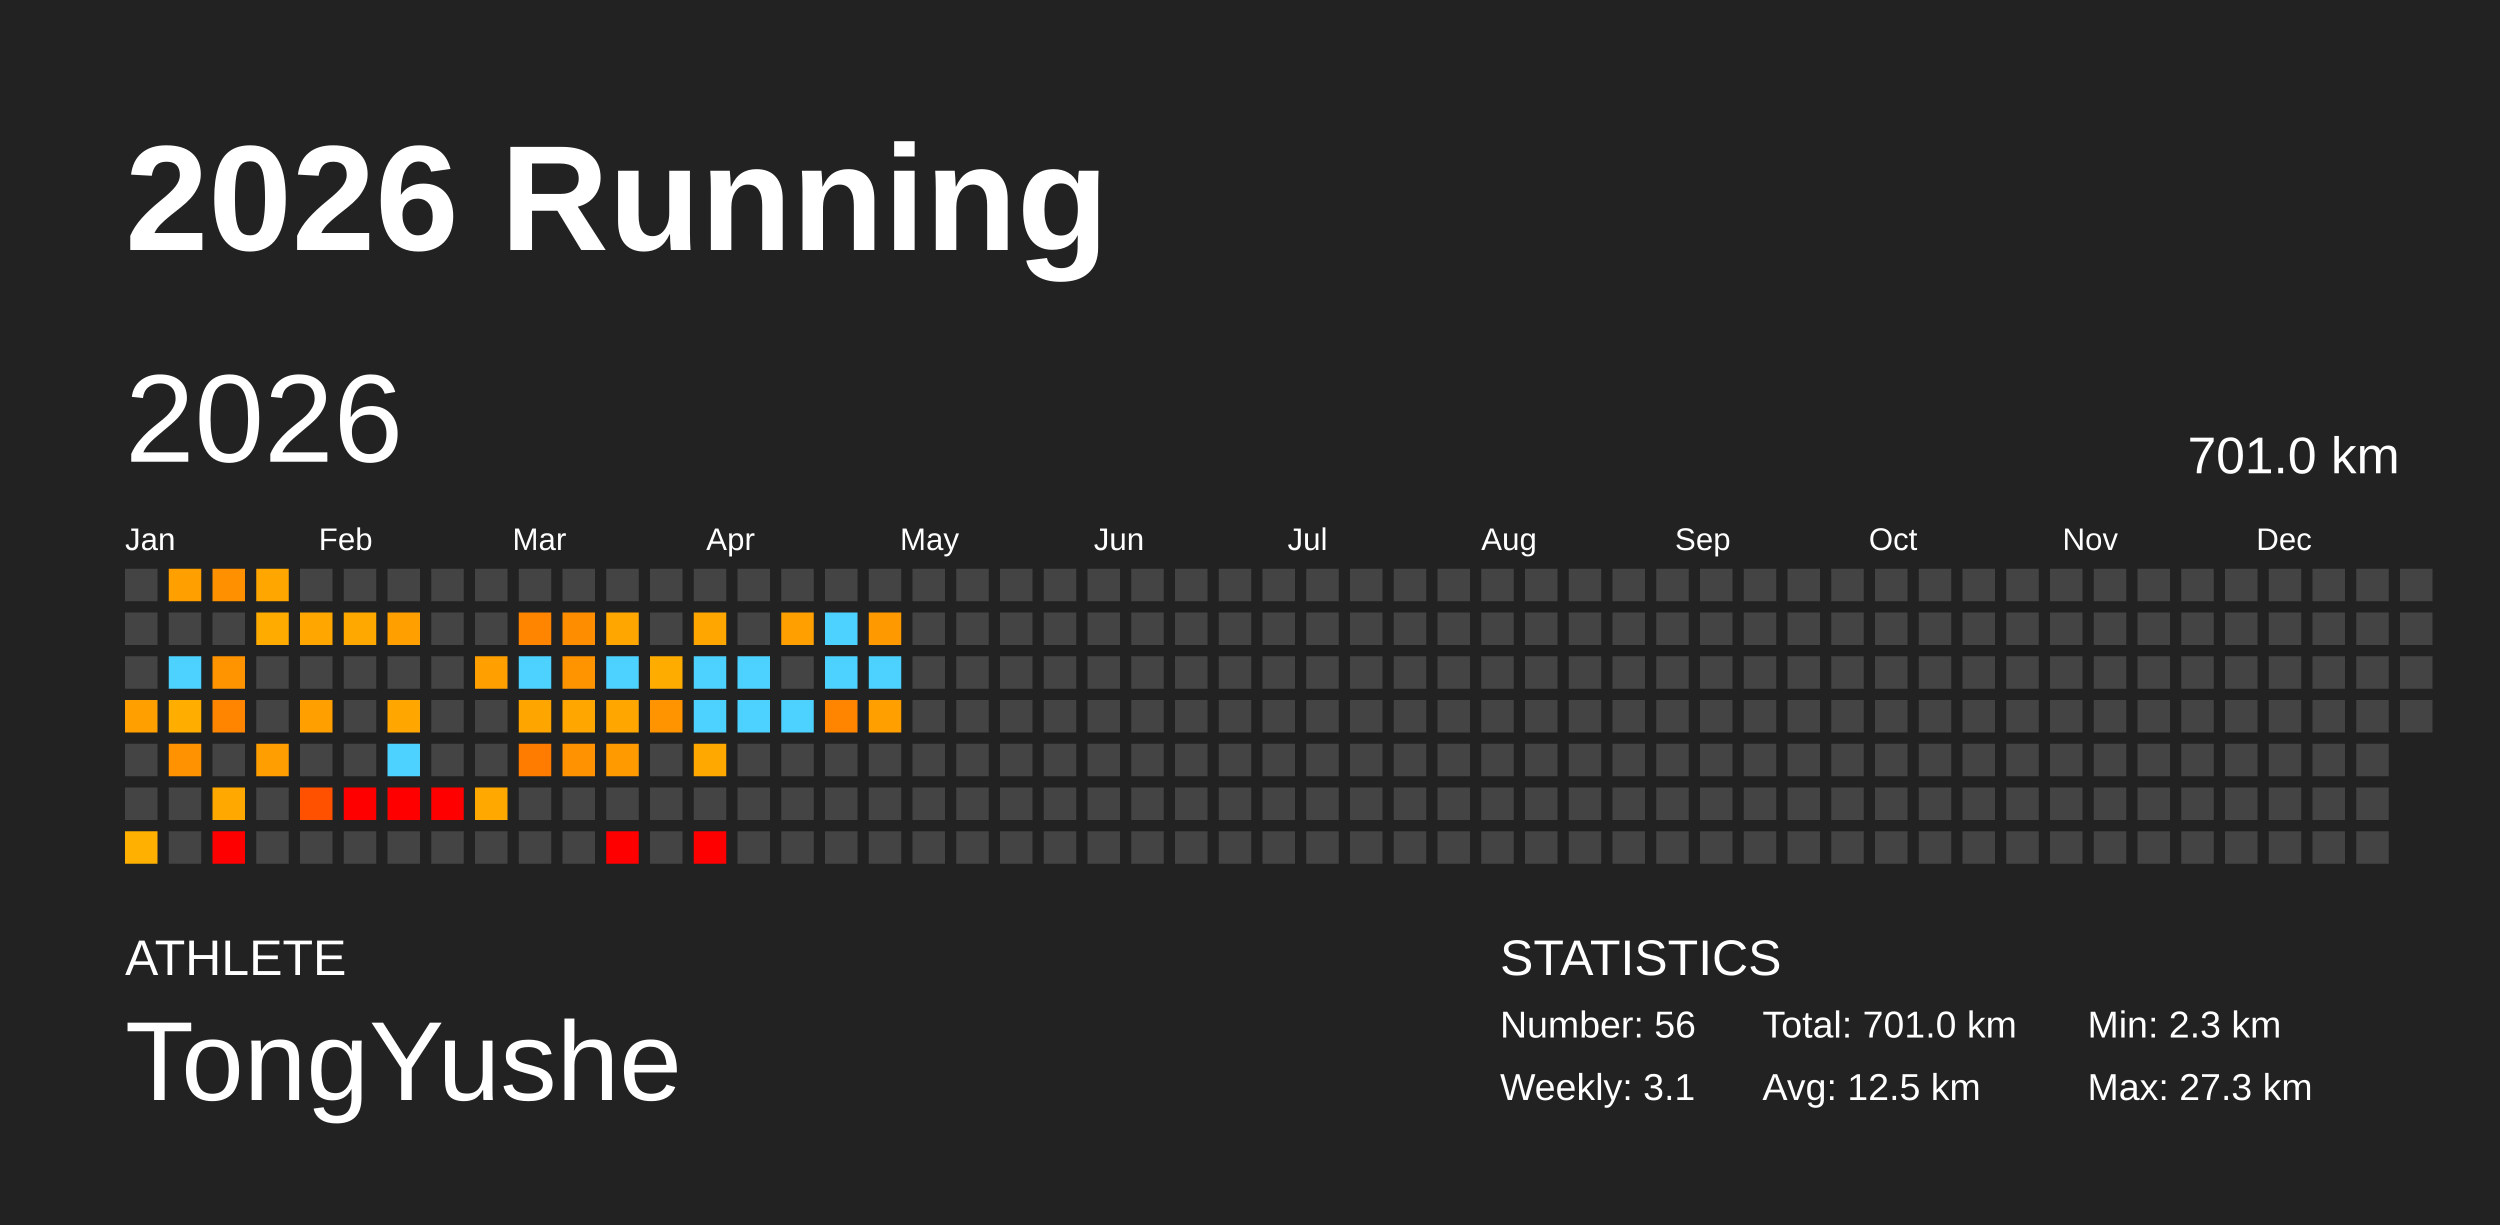
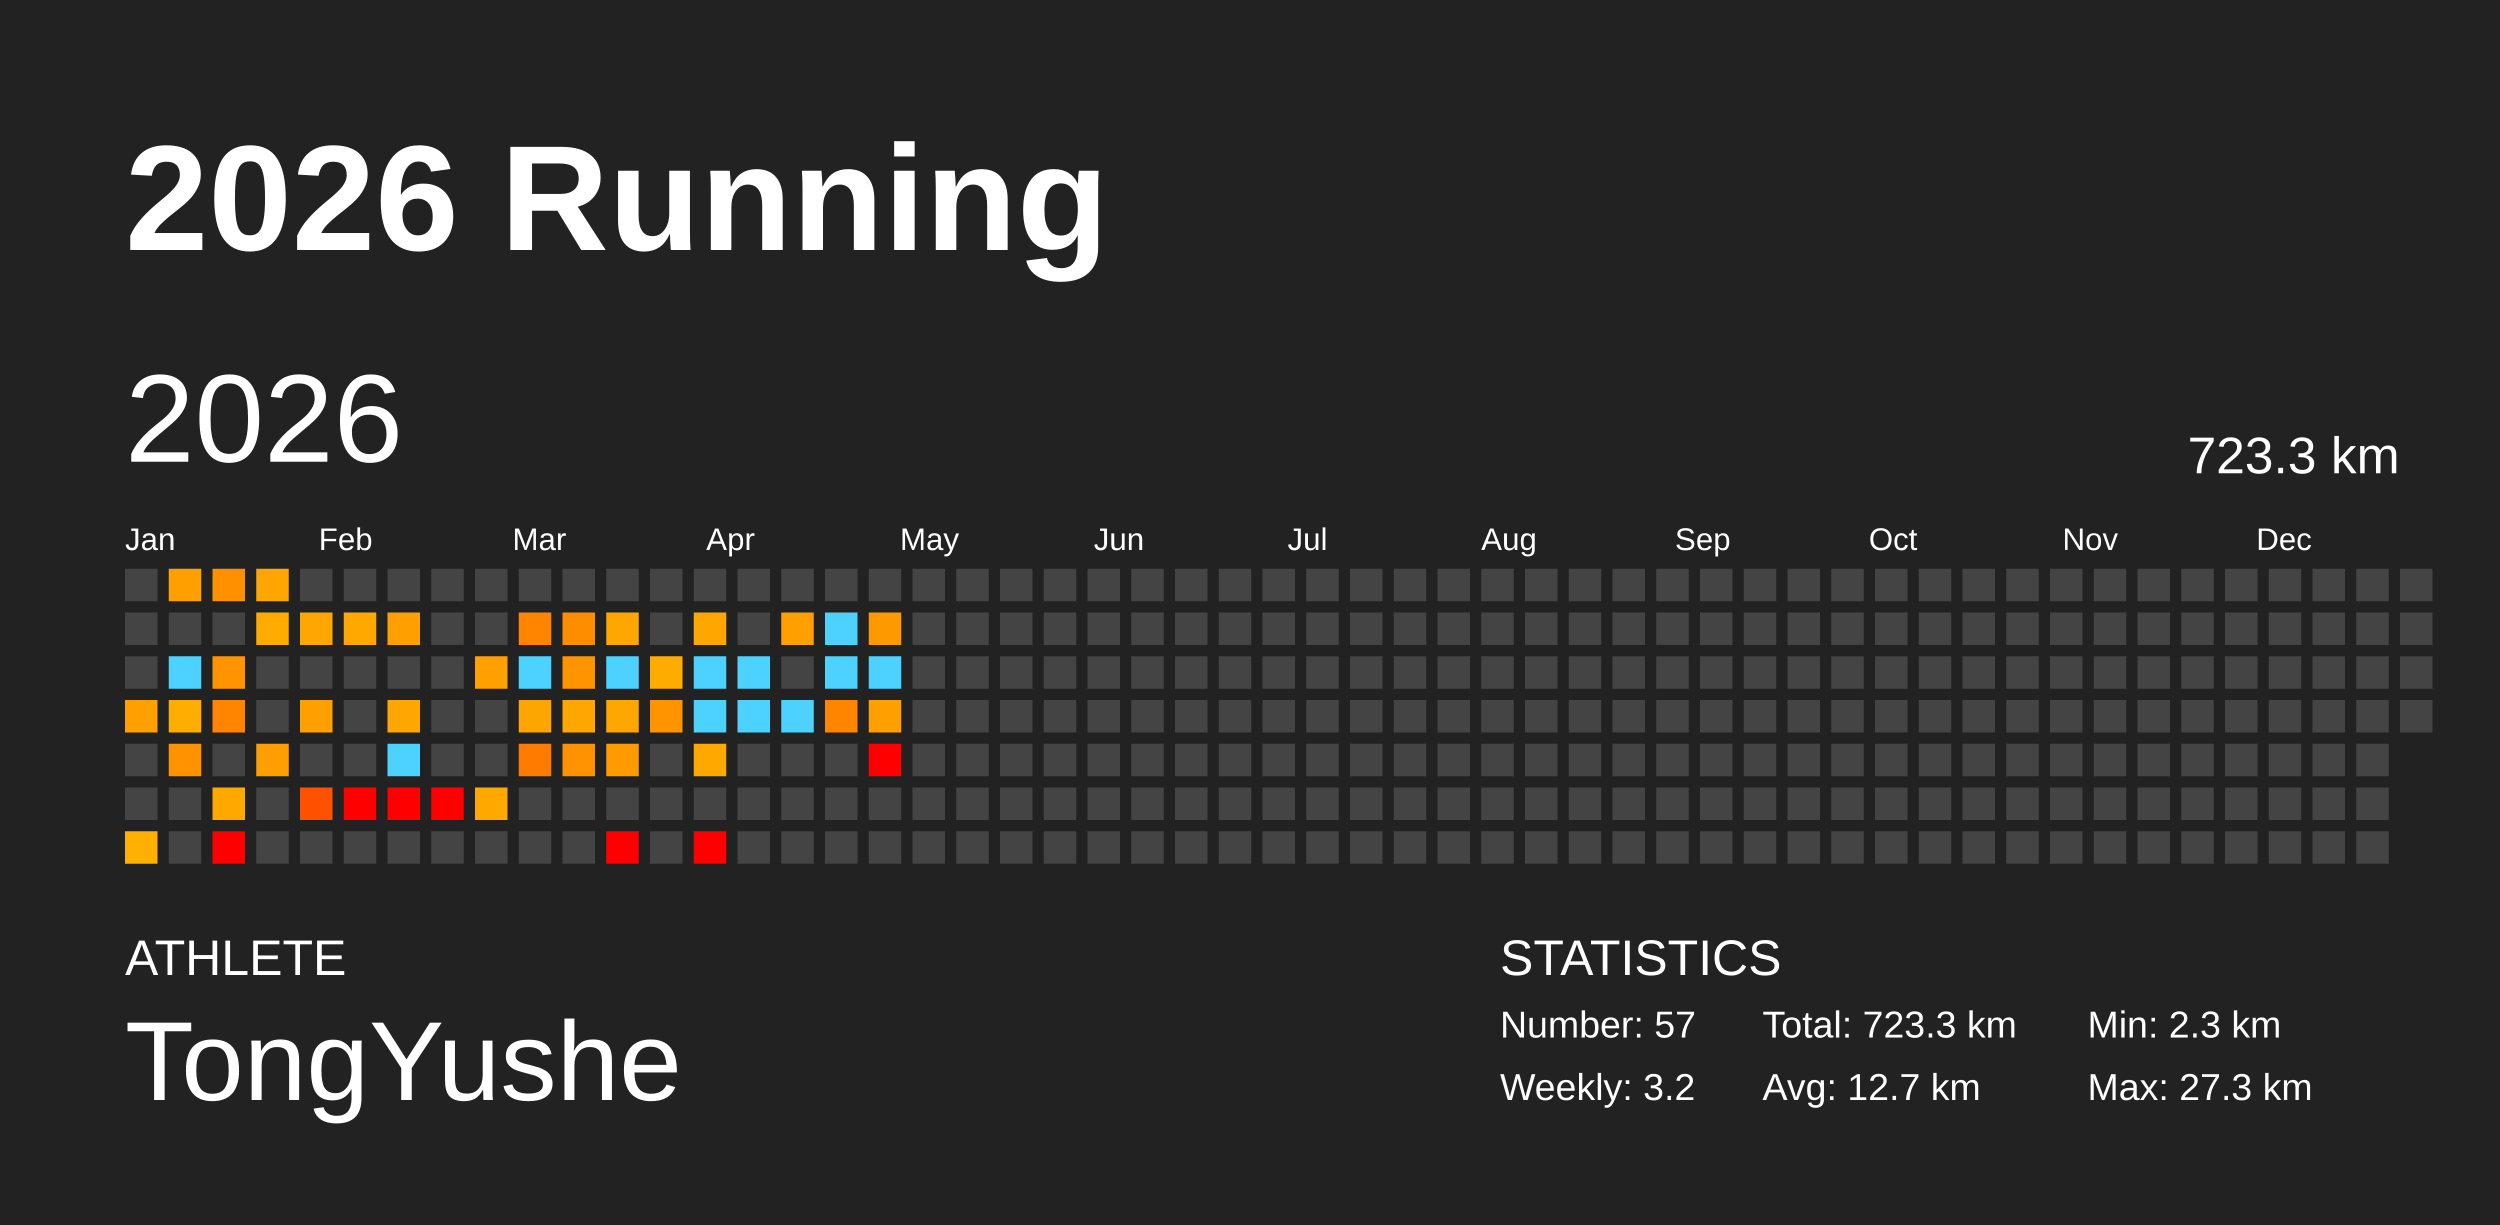
<svg xmlns="http://www.w3.org/2000/svg" baseProfile="full" height="98mm" version="1.1" viewBox="0,0,200,98" width="200mm">
  <defs />
  <rect fill="#222222" height="98" width="200" x="0" y="0" />
  <text fill="#FFFFFF" style="font-size:12px; font-family:Arial; font-weight:bold;" x="10" y="20">2026 Running</text>
  <text fill="#FFFFFF" style="font-size:4px; font-family:Arial" x="10" y="78">ATHLETE</text>
  <text fill="#FFFFFF" style="font-size:9px; font-family:Arial" x="10" y="88">TongYushe</text>
  <text fill="#FFFFFF" style="font-size:4px; font-family:Arial" x="120" y="78">STATISTICS</text>
-   <text fill="#FFFFFF" style="font-size:3px; font-family:Arial" x="120" y="83">Number: 56</text>
-   <text fill="#FFFFFF" style="font-size:3px; font-family:Arial" x="120" y="88">Weekly: 3.1</text>
-   <text fill="#FFFFFF" style="font-size:3px; font-family:Arial" x="141" y="83">Total: 701.0 km</text>
-   <text fill="#FFFFFF" style="font-size:3px; font-family:Arial" x="141" y="88">Avg: 12.5 km</text>
+   <text fill="#FFFFFF" style="font-size:3px; font-family:Arial" x="120" y="83">Number: 57</text>
+   <text fill="#FFFFFF" style="font-size:3px; font-family:Arial" x="120" y="88">Weekly: 3.2</text>
+   <text fill="#FFFFFF" style="font-size:3px; font-family:Arial" x="141" y="83">Total: 723.3 km</text>
+   <text fill="#FFFFFF" style="font-size:3px; font-family:Arial" x="141" y="88">Avg: 12.7 km</text>
  <text fill="#FFFFFF" style="font-size:3px; font-family:Arial" x="167" y="83">Min: 2.3 km</text>
  <text fill="#FFFFFF" style="font-size:3px; font-family:Arial" x="167" y="88">Max: 27.3 km</text>
  <text dominant-baseline="hanging" fill="#FFFFFF" style="font-size:10.0px; font-family:Arial;" x="10" y="30">2026</text>
-   <text dominant-baseline="hanging" fill="#FFFFFF" style="font-size:4.125px; font-family:Arial;" x="175" y="35">701.0 km</text>
+   <text dominant-baseline="hanging" fill="#FFFFFF" style="font-size:4.125px; font-family:Arial;" x="175" y="35">723.3 km</text>
  <text fill="#FFFFFF" style="font-size:2.5px; font-family:Arial" x="10.0" y="44">Jan</text>
  <text fill="#FFFFFF" style="font-size:2.5px; font-family:Arial" x="25.5" y="44">Feb</text>
  <text fill="#FFFFFF" style="font-size:2.5px; font-family:Arial" x="41.0" y="44">Mar</text>
  <text fill="#FFFFFF" style="font-size:2.5px; font-family:Arial" x="56.5" y="44">Apr</text>
  <text fill="#FFFFFF" style="font-size:2.5px; font-family:Arial" x="72.0" y="44">May</text>
  <text fill="#FFFFFF" style="font-size:2.5px; font-family:Arial" x="87.5" y="44">Jun</text>
  <text fill="#FFFFFF" style="font-size:2.5px; font-family:Arial" x="103.0" y="44">Jul</text>
  <text fill="#FFFFFF" style="font-size:2.5px; font-family:Arial" x="118.5" y="44">Aug</text>
  <text fill="#FFFFFF" style="font-size:2.5px; font-family:Arial" x="134.0" y="44">Sep</text>
  <text fill="#FFFFFF" style="font-size:2.5px; font-family:Arial" x="149.5" y="44">Oct</text>
  <text fill="#FFFFFF" style="font-size:2.5px; font-family:Arial" x="165.0" y="44">Nov</text>
  <text fill="#FFFFFF" style="font-size:2.5px; font-family:Arial" x="180.5" y="44">Dec</text>
  <rect fill="#444444" height="2.6" width="2.6" x="10.0" y="45.5" />
  <rect fill="#444444" height="2.6" width="2.6" x="10.0" y="49.0" />
  <rect fill="#444444" height="2.6" width="2.6" x="10.0" y="52.5" />
  <rect fill="#ffa000" height="2.6" width="2.6" x="10.0" y="56.0" />
  <rect fill="#444444" height="2.6" width="2.6" x="10.0" y="59.5" />
  <rect fill="#444444" height="2.6" width="2.6" x="10.0" y="63.0" />
  <rect fill="#ffb000" height="2.6" width="2.6" x="10.0" y="66.5" />
  <rect fill="#ff9f00" height="2.6" width="2.6" x="13.5" y="45.5" />
  <rect fill="#444444" height="2.6" width="2.6" x="13.5" y="49.0" />
  <rect fill="#4dd2ff" height="2.6" width="2.6" x="13.5" y="52.5" />
  <rect fill="#ffae00" height="2.6" width="2.6" x="13.5" y="56.0" />
  <rect fill="#ff9200" height="2.6" width="2.6" x="13.5" y="59.5" />
  <rect fill="#444444" height="2.6" width="2.6" x="13.5" y="63.0" />
  <rect fill="#444444" height="2.6" width="2.6" x="13.5" y="66.5" />
  <rect fill="#ff9100" height="2.6" width="2.6" x="17.0" y="45.5" />
  <rect fill="#444444" height="2.6" width="2.6" x="17.0" y="49.0" />
  <rect fill="#ff9300" height="2.6" width="2.6" x="17.0" y="52.5" />
  <rect fill="#ff8500" height="2.6" width="2.6" x="17.0" y="56.0" />
  <rect fill="#444444" height="2.6" width="2.6" x="17.0" y="59.5" />
  <rect fill="#ffa800" height="2.6" width="2.6" x="17.0" y="63.0" />
  <rect fill="red" height="2.6" width="2.6" x="17.0" y="66.5" />
  <rect fill="#ffa600" height="2.6" width="2.6" x="20.5" y="45.5" />
  <rect fill="#ffab00" height="2.6" width="2.6" x="20.5" y="49.0" />
  <rect fill="#444444" height="2.6" width="2.6" x="20.5" y="52.5" />
  <rect fill="#444444" height="2.6" width="2.6" x="20.5" y="56.0" />
  <rect fill="#ff9e00" height="2.6" width="2.6" x="20.5" y="59.5" />
  <rect fill="#444444" height="2.6" width="2.6" x="20.5" y="63.0" />
  <rect fill="#444444" height="2.6" width="2.6" x="20.5" y="66.5" />
  <rect fill="#444444" height="2.6" width="2.6" x="24.0" y="45.5" />
  <rect fill="#ffa700" height="2.6" width="2.6" x="24.0" y="49.0" />
  <rect fill="#444444" height="2.6" width="2.6" x="24.0" y="52.5" />
  <rect fill="#ffa000" height="2.6" width="2.6" x="24.0" y="56.0" />
  <rect fill="#444444" height="2.6" width="2.6" x="24.0" y="59.5" />
  <rect fill="#ff5100" height="2.6" width="2.6" x="24.0" y="63.0" />
  <rect fill="#444444" height="2.6" width="2.6" x="24.0" y="66.5" />
  <rect fill="#444444" height="2.6" width="2.6" x="27.5" y="45.5" />
  <rect fill="#ffa800" height="2.6" width="2.6" x="27.5" y="49.0" />
  <rect fill="#444444" height="2.6" width="2.6" x="27.5" y="52.5" />
  <rect fill="#444444" height="2.6" width="2.6" x="27.5" y="56.0" />
  <rect fill="#444444" height="2.6" width="2.6" x="27.5" y="59.5" />
  <rect fill="red" height="2.6" width="2.6" x="27.5" y="63.0" />
  <rect fill="#444444" height="2.6" width="2.6" x="27.5" y="66.5" />
  <rect fill="#444444" height="2.6" width="2.6" x="31.0" y="45.5" />
  <rect fill="#ffa000" height="2.6" width="2.6" x="31.0" y="49.0" />
  <rect fill="#444444" height="2.6" width="2.6" x="31.0" y="52.5" />
  <rect fill="#ffa700" height="2.6" width="2.6" x="31.0" y="56.0" />
  <rect fill="#4dd2ff" height="2.6" width="2.6" x="31.0" y="59.5" />
  <rect fill="red" height="2.6" width="2.6" x="31.0" y="63.0" />
  <rect fill="#444444" height="2.6" width="2.6" x="31.0" y="66.5" />
  <rect fill="#444444" height="2.6" width="2.6" x="34.5" y="45.5" />
  <rect fill="#444444" height="2.6" width="2.6" x="34.5" y="49.0" />
  <rect fill="#444444" height="2.6" width="2.6" x="34.5" y="52.5" />
  <rect fill="#444444" height="2.6" width="2.6" x="34.5" y="56.0" />
  <rect fill="#444444" height="2.6" width="2.6" x="34.5" y="59.5" />
  <rect fill="red" height="2.6" width="2.6" x="34.5" y="63.0" />
  <rect fill="#444444" height="2.6" width="2.6" x="34.5" y="66.5" />
  <rect fill="#444444" height="2.6" width="2.6" x="38.0" y="45.5" />
  <rect fill="#444444" height="2.6" width="2.6" x="38.0" y="49.0" />
  <rect fill="#ff9f00" height="2.6" width="2.6" x="38.0" y="52.5" />
  <rect fill="#444444" height="2.6" width="2.6" x="38.0" y="56.0" />
  <rect fill="#444444" height="2.6" width="2.6" x="38.0" y="59.5" />
  <rect fill="#ffa800" height="2.6" width="2.6" x="38.0" y="63.0" />
  <rect fill="#444444" height="2.6" width="2.6" x="38.0" y="66.5" />
  <rect fill="#444444" height="2.6" width="2.6" x="41.5" y="45.5" />
  <rect fill="#ff8400" height="2.6" width="2.6" x="41.5" y="49.0" />
  <rect fill="#4dd2ff" height="2.6" width="2.6" x="41.5" y="52.5" />
  <rect fill="#ffa500" height="2.6" width="2.6" x="41.5" y="56.0" />
  <rect fill="#ff7c00" height="2.6" width="2.6" x="41.5" y="59.5" />
  <rect fill="#444444" height="2.6" width="2.6" x="41.5" y="63.0" />
  <rect fill="#444444" height="2.6" width="2.6" x="41.5" y="66.5" />
  <rect fill="#444444" height="2.6" width="2.6" x="45.0" y="45.5" />
  <rect fill="#ff8d00" height="2.6" width="2.6" x="45.0" y="49.0" />
  <rect fill="#ff9300" height="2.6" width="2.6" x="45.0" y="52.5" />
  <rect fill="#ffa700" height="2.6" width="2.6" x="45.0" y="56.0" />
  <rect fill="#ff9200" height="2.6" width="2.6" x="45.0" y="59.5" />
  <rect fill="#444444" height="2.6" width="2.6" x="45.0" y="63.0" />
  <rect fill="#444444" height="2.6" width="2.6" x="45.0" y="66.5" />
  <rect fill="#444444" height="2.6" width="2.6" x="48.5" y="45.5" />
  <rect fill="#ffa700" height="2.6" width="2.6" x="48.5" y="49.0" />
  <rect fill="#4dd2ff" height="2.6" width="2.6" x="48.5" y="52.5" />
  <rect fill="#ffa700" height="2.6" width="2.6" x="48.5" y="56.0" />
  <rect fill="#ff9b00" height="2.6" width="2.6" x="48.5" y="59.5" />
  <rect fill="#444444" height="2.6" width="2.6" x="48.5" y="63.0" />
  <rect fill="red" height="2.6" width="2.6" x="48.5" y="66.5" />
  <rect fill="#444444" height="2.6" width="2.6" x="52.0" y="45.5" />
  <rect fill="#444444" height="2.6" width="2.6" x="52.0" y="49.0" />
  <rect fill="#ffac00" height="2.6" width="2.6" x="52.0" y="52.5" />
  <rect fill="#ff9300" height="2.6" width="2.6" x="52.0" y="56.0" />
  <rect fill="#444444" height="2.6" width="2.6" x="52.0" y="59.5" />
  <rect fill="#444444" height="2.6" width="2.6" x="52.0" y="63.0" />
  <rect fill="#444444" height="2.6" width="2.6" x="52.0" y="66.5" />
  <rect fill="#444444" height="2.6" width="2.6" x="55.5" y="45.5" />
  <rect fill="#ffa600" height="2.6" width="2.6" x="55.5" y="49.0" />
  <rect fill="#4dd2ff" height="2.6" width="2.6" x="55.5" y="52.5" />
  <rect fill="#4dd2ff" height="2.6" width="2.6" x="55.5" y="56.0" />
  <rect fill="#ffa800" height="2.6" width="2.6" x="55.5" y="59.5" />
  <rect fill="#444444" height="2.6" width="2.6" x="55.5" y="63.0" />
  <rect fill="red" height="2.6" width="2.6" x="55.5" y="66.5" />
  <rect fill="#444444" height="2.6" width="2.6" x="59.0" y="45.5" />
  <rect fill="#444444" height="2.6" width="2.6" x="59.0" y="49.0" />
  <rect fill="#4dd2ff" height="2.6" width="2.6" x="59.0" y="52.5" />
  <rect fill="#4dd2ff" height="2.6" width="2.6" x="59.0" y="56.0" />
  <rect fill="#444444" height="2.6" width="2.6" x="59.0" y="59.5" />
  <rect fill="#444444" height="2.6" width="2.6" x="59.0" y="63.0" />
  <rect fill="#444444" height="2.6" width="2.6" x="59.0" y="66.5" />
  <rect fill="#444444" height="2.6" width="2.6" x="62.5" y="45.5" />
  <rect fill="#ff9f00" height="2.6" width="2.6" x="62.5" y="49.0" />
  <rect fill="#444444" height="2.6" width="2.6" x="62.5" y="52.5" />
  <rect fill="#4dd2ff" height="2.6" width="2.6" x="62.5" y="56.0" />
  <rect fill="#444444" height="2.6" width="2.6" x="62.5" y="59.5" />
  <rect fill="#444444" height="2.6" width="2.6" x="62.5" y="63.0" />
  <rect fill="#444444" height="2.6" width="2.6" x="62.5" y="66.5" />
  <rect fill="#444444" height="2.6" width="2.6" x="66.0" y="45.5" />
  <rect fill="#4dd2ff" height="2.6" width="2.6" x="66.0" y="49.0" />
  <rect fill="#4dd2ff" height="2.6" width="2.6" x="66.0" y="52.5" />
  <rect fill="#ff8500" height="2.6" width="2.6" x="66.0" y="56.0" />
  <rect fill="#444444" height="2.6" width="2.6" x="66.0" y="59.5" />
  <rect fill="#444444" height="2.6" width="2.6" x="66.0" y="63.0" />
  <rect fill="#444444" height="2.6" width="2.6" x="66.0" y="66.5" />
  <rect fill="#444444" height="2.6" width="2.6" x="69.5" y="45.5" />
  <rect fill="#ff9900" height="2.6" width="2.6" x="69.5" y="49.0" />
  <rect fill="#4dd2ff" height="2.6" width="2.6" x="69.5" y="52.5" />
  <rect fill="#ffa000" height="2.6" width="2.6" x="69.5" y="56.0" />
-   <rect fill="#444444" height="2.6" width="2.6" x="69.5" y="59.5" />
+   <rect fill="red" height="2.6" width="2.6" x="69.5" y="59.5" />
  <rect fill="#444444" height="2.6" width="2.6" x="69.5" y="63.0" />
  <rect fill="#444444" height="2.6" width="2.6" x="69.5" y="66.5" />
  <rect fill="#444444" height="2.6" width="2.6" x="73.0" y="45.5" />
  <rect fill="#444444" height="2.6" width="2.6" x="73.0" y="49.0" />
  <rect fill="#444444" height="2.6" width="2.6" x="73.0" y="52.5" />
  <rect fill="#444444" height="2.6" width="2.6" x="73.0" y="56.0" />
  <rect fill="#444444" height="2.6" width="2.6" x="73.0" y="59.5" />
  <rect fill="#444444" height="2.6" width="2.6" x="73.0" y="63.0" />
  <rect fill="#444444" height="2.6" width="2.6" x="73.0" y="66.5" />
  <rect fill="#444444" height="2.6" width="2.6" x="76.5" y="45.5" />
  <rect fill="#444444" height="2.6" width="2.6" x="76.5" y="49.0" />
  <rect fill="#444444" height="2.6" width="2.6" x="76.5" y="52.5" />
  <rect fill="#444444" height="2.6" width="2.6" x="76.5" y="56.0" />
  <rect fill="#444444" height="2.6" width="2.6" x="76.5" y="59.5" />
  <rect fill="#444444" height="2.6" width="2.6" x="76.5" y="63.0" />
  <rect fill="#444444" height="2.6" width="2.6" x="76.5" y="66.5" />
  <rect fill="#444444" height="2.6" width="2.6" x="80.0" y="45.5" />
  <rect fill="#444444" height="2.6" width="2.6" x="80.0" y="49.0" />
  <rect fill="#444444" height="2.6" width="2.6" x="80.0" y="52.5" />
  <rect fill="#444444" height="2.6" width="2.6" x="80.0" y="56.0" />
  <rect fill="#444444" height="2.6" width="2.6" x="80.0" y="59.5" />
  <rect fill="#444444" height="2.6" width="2.6" x="80.0" y="63.0" />
  <rect fill="#444444" height="2.6" width="2.6" x="80.0" y="66.5" />
  <rect fill="#444444" height="2.6" width="2.6" x="83.5" y="45.5" />
  <rect fill="#444444" height="2.6" width="2.6" x="83.5" y="49.0" />
  <rect fill="#444444" height="2.6" width="2.6" x="83.5" y="52.5" />
  <rect fill="#444444" height="2.6" width="2.6" x="83.5" y="56.0" />
  <rect fill="#444444" height="2.6" width="2.6" x="83.5" y="59.5" />
  <rect fill="#444444" height="2.6" width="2.6" x="83.5" y="63.0" />
  <rect fill="#444444" height="2.6" width="2.6" x="83.5" y="66.5" />
  <rect fill="#444444" height="2.6" width="2.6" x="87.0" y="45.5" />
  <rect fill="#444444" height="2.6" width="2.6" x="87.0" y="49.0" />
  <rect fill="#444444" height="2.6" width="2.6" x="87.0" y="52.5" />
  <rect fill="#444444" height="2.6" width="2.6" x="87.0" y="56.0" />
  <rect fill="#444444" height="2.6" width="2.6" x="87.0" y="59.5" />
  <rect fill="#444444" height="2.6" width="2.6" x="87.0" y="63.0" />
  <rect fill="#444444" height="2.6" width="2.6" x="87.0" y="66.5" />
  <rect fill="#444444" height="2.6" width="2.6" x="90.5" y="45.5" />
  <rect fill="#444444" height="2.6" width="2.6" x="90.5" y="49.0" />
  <rect fill="#444444" height="2.6" width="2.6" x="90.5" y="52.5" />
  <rect fill="#444444" height="2.6" width="2.6" x="90.5" y="56.0" />
  <rect fill="#444444" height="2.6" width="2.6" x="90.5" y="59.5" />
  <rect fill="#444444" height="2.6" width="2.6" x="90.5" y="63.0" />
  <rect fill="#444444" height="2.6" width="2.6" x="90.5" y="66.5" />
  <rect fill="#444444" height="2.6" width="2.6" x="94.0" y="45.5" />
  <rect fill="#444444" height="2.6" width="2.6" x="94.0" y="49.0" />
  <rect fill="#444444" height="2.6" width="2.6" x="94.0" y="52.5" />
  <rect fill="#444444" height="2.6" width="2.6" x="94.0" y="56.0" />
  <rect fill="#444444" height="2.6" width="2.6" x="94.0" y="59.5" />
  <rect fill="#444444" height="2.6" width="2.6" x="94.0" y="63.0" />
  <rect fill="#444444" height="2.6" width="2.6" x="94.0" y="66.5" />
  <rect fill="#444444" height="2.6" width="2.6" x="97.5" y="45.5" />
  <rect fill="#444444" height="2.6" width="2.6" x="97.5" y="49.0" />
  <rect fill="#444444" height="2.6" width="2.6" x="97.5" y="52.5" />
  <rect fill="#444444" height="2.6" width="2.6" x="97.5" y="56.0" />
  <rect fill="#444444" height="2.6" width="2.6" x="97.5" y="59.5" />
  <rect fill="#444444" height="2.6" width="2.6" x="97.5" y="63.0" />
  <rect fill="#444444" height="2.6" width="2.6" x="97.5" y="66.5" />
  <rect fill="#444444" height="2.6" width="2.6" x="101.0" y="45.5" />
  <rect fill="#444444" height="2.6" width="2.6" x="101.0" y="49.0" />
  <rect fill="#444444" height="2.6" width="2.6" x="101.0" y="52.5" />
  <rect fill="#444444" height="2.6" width="2.6" x="101.0" y="56.0" />
  <rect fill="#444444" height="2.6" width="2.6" x="101.0" y="59.5" />
  <rect fill="#444444" height="2.6" width="2.6" x="101.0" y="63.0" />
  <rect fill="#444444" height="2.6" width="2.6" x="101.0" y="66.5" />
  <rect fill="#444444" height="2.6" width="2.6" x="104.5" y="45.5" />
  <rect fill="#444444" height="2.6" width="2.6" x="104.5" y="49.0" />
  <rect fill="#444444" height="2.6" width="2.6" x="104.5" y="52.5" />
  <rect fill="#444444" height="2.6" width="2.6" x="104.5" y="56.0" />
  <rect fill="#444444" height="2.6" width="2.6" x="104.5" y="59.5" />
  <rect fill="#444444" height="2.6" width="2.6" x="104.5" y="63.0" />
  <rect fill="#444444" height="2.6" width="2.6" x="104.5" y="66.5" />
  <rect fill="#444444" height="2.6" width="2.6" x="108.0" y="45.5" />
  <rect fill="#444444" height="2.6" width="2.6" x="108.0" y="49.0" />
  <rect fill="#444444" height="2.6" width="2.6" x="108.0" y="52.5" />
  <rect fill="#444444" height="2.6" width="2.6" x="108.0" y="56.0" />
  <rect fill="#444444" height="2.6" width="2.6" x="108.0" y="59.5" />
  <rect fill="#444444" height="2.6" width="2.6" x="108.0" y="63.0" />
  <rect fill="#444444" height="2.6" width="2.6" x="108.0" y="66.5" />
  <rect fill="#444444" height="2.6" width="2.6" x="111.5" y="45.5" />
  <rect fill="#444444" height="2.6" width="2.6" x="111.5" y="49.0" />
  <rect fill="#444444" height="2.6" width="2.6" x="111.5" y="52.5" />
  <rect fill="#444444" height="2.6" width="2.6" x="111.5" y="56.0" />
  <rect fill="#444444" height="2.6" width="2.6" x="111.5" y="59.5" />
  <rect fill="#444444" height="2.6" width="2.6" x="111.5" y="63.0" />
  <rect fill="#444444" height="2.6" width="2.6" x="111.5" y="66.5" />
  <rect fill="#444444" height="2.6" width="2.6" x="115.0" y="45.5" />
  <rect fill="#444444" height="2.6" width="2.6" x="115.0" y="49.0" />
  <rect fill="#444444" height="2.6" width="2.6" x="115.0" y="52.5" />
  <rect fill="#444444" height="2.6" width="2.6" x="115.0" y="56.0" />
  <rect fill="#444444" height="2.6" width="2.6" x="115.0" y="59.5" />
  <rect fill="#444444" height="2.6" width="2.6" x="115.0" y="63.0" />
  <rect fill="#444444" height="2.6" width="2.6" x="115.0" y="66.5" />
  <rect fill="#444444" height="2.6" width="2.6" x="118.5" y="45.5" />
  <rect fill="#444444" height="2.6" width="2.6" x="118.5" y="49.0" />
  <rect fill="#444444" height="2.6" width="2.6" x="118.5" y="52.5" />
  <rect fill="#444444" height="2.6" width="2.6" x="118.5" y="56.0" />
  <rect fill="#444444" height="2.6" width="2.6" x="118.5" y="59.5" />
  <rect fill="#444444" height="2.6" width="2.6" x="118.5" y="63.0" />
  <rect fill="#444444" height="2.6" width="2.6" x="118.5" y="66.5" />
  <rect fill="#444444" height="2.6" width="2.6" x="122.0" y="45.5" />
  <rect fill="#444444" height="2.6" width="2.6" x="122.0" y="49.0" />
  <rect fill="#444444" height="2.6" width="2.6" x="122.0" y="52.5" />
  <rect fill="#444444" height="2.6" width="2.6" x="122.0" y="56.0" />
  <rect fill="#444444" height="2.6" width="2.6" x="122.0" y="59.5" />
  <rect fill="#444444" height="2.6" width="2.6" x="122.0" y="63.0" />
  <rect fill="#444444" height="2.6" width="2.6" x="122.0" y="66.5" />
  <rect fill="#444444" height="2.6" width="2.6" x="125.5" y="45.5" />
  <rect fill="#444444" height="2.6" width="2.6" x="125.5" y="49.0" />
  <rect fill="#444444" height="2.6" width="2.6" x="125.5" y="52.5" />
  <rect fill="#444444" height="2.6" width="2.6" x="125.5" y="56.0" />
  <rect fill="#444444" height="2.6" width="2.6" x="125.5" y="59.5" />
  <rect fill="#444444" height="2.6" width="2.6" x="125.5" y="63.0" />
  <rect fill="#444444" height="2.6" width="2.6" x="125.5" y="66.5" />
  <rect fill="#444444" height="2.6" width="2.6" x="129.0" y="45.5" />
  <rect fill="#444444" height="2.6" width="2.6" x="129.0" y="49.0" />
  <rect fill="#444444" height="2.6" width="2.6" x="129.0" y="52.5" />
  <rect fill="#444444" height="2.6" width="2.6" x="129.0" y="56.0" />
  <rect fill="#444444" height="2.6" width="2.6" x="129.0" y="59.5" />
  <rect fill="#444444" height="2.6" width="2.6" x="129.0" y="63.0" />
  <rect fill="#444444" height="2.6" width="2.6" x="129.0" y="66.5" />
  <rect fill="#444444" height="2.6" width="2.6" x="132.5" y="45.5" />
  <rect fill="#444444" height="2.6" width="2.6" x="132.5" y="49.0" />
  <rect fill="#444444" height="2.6" width="2.6" x="132.5" y="52.5" />
  <rect fill="#444444" height="2.6" width="2.6" x="132.5" y="56.0" />
  <rect fill="#444444" height="2.6" width="2.6" x="132.5" y="59.5" />
  <rect fill="#444444" height="2.6" width="2.6" x="132.5" y="63.0" />
  <rect fill="#444444" height="2.6" width="2.6" x="132.5" y="66.5" />
  <rect fill="#444444" height="2.6" width="2.6" x="136.0" y="45.5" />
  <rect fill="#444444" height="2.6" width="2.6" x="136.0" y="49.0" />
  <rect fill="#444444" height="2.6" width="2.6" x="136.0" y="52.5" />
  <rect fill="#444444" height="2.6" width="2.6" x="136.0" y="56.0" />
  <rect fill="#444444" height="2.6" width="2.6" x="136.0" y="59.5" />
  <rect fill="#444444" height="2.6" width="2.6" x="136.0" y="63.0" />
  <rect fill="#444444" height="2.6" width="2.6" x="136.0" y="66.5" />
  <rect fill="#444444" height="2.6" width="2.6" x="139.5" y="45.5" />
  <rect fill="#444444" height="2.6" width="2.6" x="139.5" y="49.0" />
  <rect fill="#444444" height="2.6" width="2.6" x="139.5" y="52.5" />
  <rect fill="#444444" height="2.6" width="2.6" x="139.5" y="56.0" />
  <rect fill="#444444" height="2.6" width="2.6" x="139.5" y="59.5" />
  <rect fill="#444444" height="2.6" width="2.6" x="139.5" y="63.0" />
  <rect fill="#444444" height="2.6" width="2.6" x="139.5" y="66.5" />
  <rect fill="#444444" height="2.6" width="2.6" x="143.0" y="45.5" />
  <rect fill="#444444" height="2.6" width="2.6" x="143.0" y="49.0" />
  <rect fill="#444444" height="2.6" width="2.6" x="143.0" y="52.5" />
  <rect fill="#444444" height="2.6" width="2.6" x="143.0" y="56.0" />
  <rect fill="#444444" height="2.6" width="2.6" x="143.0" y="59.5" />
  <rect fill="#444444" height="2.6" width="2.6" x="143.0" y="63.0" />
  <rect fill="#444444" height="2.6" width="2.6" x="143.0" y="66.5" />
  <rect fill="#444444" height="2.6" width="2.6" x="146.5" y="45.5" />
  <rect fill="#444444" height="2.6" width="2.6" x="146.5" y="49.0" />
  <rect fill="#444444" height="2.6" width="2.6" x="146.5" y="52.5" />
  <rect fill="#444444" height="2.6" width="2.6" x="146.5" y="56.0" />
  <rect fill="#444444" height="2.6" width="2.6" x="146.5" y="59.5" />
  <rect fill="#444444" height="2.6" width="2.6" x="146.5" y="63.0" />
  <rect fill="#444444" height="2.6" width="2.6" x="146.5" y="66.5" />
  <rect fill="#444444" height="2.6" width="2.6" x="150.0" y="45.5" />
  <rect fill="#444444" height="2.6" width="2.6" x="150.0" y="49.0" />
  <rect fill="#444444" height="2.6" width="2.6" x="150.0" y="52.5" />
  <rect fill="#444444" height="2.6" width="2.6" x="150.0" y="56.0" />
  <rect fill="#444444" height="2.6" width="2.6" x="150.0" y="59.5" />
  <rect fill="#444444" height="2.6" width="2.6" x="150.0" y="63.0" />
  <rect fill="#444444" height="2.6" width="2.6" x="150.0" y="66.5" />
  <rect fill="#444444" height="2.6" width="2.6" x="153.5" y="45.5" />
  <rect fill="#444444" height="2.6" width="2.6" x="153.5" y="49.0" />
  <rect fill="#444444" height="2.6" width="2.6" x="153.5" y="52.5" />
  <rect fill="#444444" height="2.6" width="2.6" x="153.5" y="56.0" />
  <rect fill="#444444" height="2.6" width="2.6" x="153.5" y="59.5" />
  <rect fill="#444444" height="2.6" width="2.6" x="153.5" y="63.0" />
  <rect fill="#444444" height="2.6" width="2.6" x="153.5" y="66.5" />
  <rect fill="#444444" height="2.6" width="2.6" x="157.0" y="45.5" />
  <rect fill="#444444" height="2.6" width="2.6" x="157.0" y="49.0" />
  <rect fill="#444444" height="2.6" width="2.6" x="157.0" y="52.5" />
  <rect fill="#444444" height="2.6" width="2.6" x="157.0" y="56.0" />
  <rect fill="#444444" height="2.6" width="2.6" x="157.0" y="59.5" />
  <rect fill="#444444" height="2.6" width="2.6" x="157.0" y="63.0" />
  <rect fill="#444444" height="2.6" width="2.6" x="157.0" y="66.5" />
  <rect fill="#444444" height="2.6" width="2.6" x="160.5" y="45.5" />
  <rect fill="#444444" height="2.6" width="2.6" x="160.5" y="49.0" />
  <rect fill="#444444" height="2.6" width="2.6" x="160.5" y="52.5" />
  <rect fill="#444444" height="2.6" width="2.6" x="160.5" y="56.0" />
  <rect fill="#444444" height="2.6" width="2.6" x="160.5" y="59.5" />
  <rect fill="#444444" height="2.6" width="2.6" x="160.5" y="63.0" />
  <rect fill="#444444" height="2.6" width="2.6" x="160.5" y="66.5" />
  <rect fill="#444444" height="2.6" width="2.6" x="164.0" y="45.5" />
  <rect fill="#444444" height="2.6" width="2.6" x="164.0" y="49.0" />
  <rect fill="#444444" height="2.6" width="2.6" x="164.0" y="52.5" />
  <rect fill="#444444" height="2.6" width="2.6" x="164.0" y="56.0" />
  <rect fill="#444444" height="2.6" width="2.6" x="164.0" y="59.5" />
  <rect fill="#444444" height="2.6" width="2.6" x="164.0" y="63.0" />
  <rect fill="#444444" height="2.6" width="2.6" x="164.0" y="66.5" />
  <rect fill="#444444" height="2.6" width="2.6" x="167.5" y="45.5" />
  <rect fill="#444444" height="2.6" width="2.6" x="167.5" y="49.0" />
  <rect fill="#444444" height="2.6" width="2.6" x="167.5" y="52.5" />
  <rect fill="#444444" height="2.6" width="2.6" x="167.5" y="56.0" />
  <rect fill="#444444" height="2.6" width="2.6" x="167.5" y="59.5" />
  <rect fill="#444444" height="2.6" width="2.6" x="167.5" y="63.0" />
  <rect fill="#444444" height="2.6" width="2.6" x="167.5" y="66.5" />
  <rect fill="#444444" height="2.6" width="2.6" x="171.0" y="45.5" />
  <rect fill="#444444" height="2.6" width="2.6" x="171.0" y="49.0" />
  <rect fill="#444444" height="2.6" width="2.6" x="171.0" y="52.5" />
  <rect fill="#444444" height="2.6" width="2.6" x="171.0" y="56.0" />
  <rect fill="#444444" height="2.6" width="2.6" x="171.0" y="59.5" />
  <rect fill="#444444" height="2.6" width="2.6" x="171.0" y="63.0" />
  <rect fill="#444444" height="2.6" width="2.6" x="171.0" y="66.5" />
  <rect fill="#444444" height="2.6" width="2.6" x="174.5" y="45.5" />
  <rect fill="#444444" height="2.6" width="2.6" x="174.5" y="49.0" />
  <rect fill="#444444" height="2.6" width="2.6" x="174.5" y="52.5" />
  <rect fill="#444444" height="2.6" width="2.6" x="174.5" y="56.0" />
  <rect fill="#444444" height="2.6" width="2.6" x="174.5" y="59.5" />
  <rect fill="#444444" height="2.6" width="2.6" x="174.5" y="63.0" />
  <rect fill="#444444" height="2.6" width="2.6" x="174.5" y="66.5" />
  <rect fill="#444444" height="2.6" width="2.6" x="178.0" y="45.5" />
  <rect fill="#444444" height="2.6" width="2.6" x="178.0" y="49.0" />
  <rect fill="#444444" height="2.6" width="2.6" x="178.0" y="52.5" />
  <rect fill="#444444" height="2.6" width="2.6" x="178.0" y="56.0" />
  <rect fill="#444444" height="2.6" width="2.6" x="178.0" y="59.5" />
  <rect fill="#444444" height="2.6" width="2.6" x="178.0" y="63.0" />
  <rect fill="#444444" height="2.6" width="2.6" x="178.0" y="66.5" />
  <rect fill="#444444" height="2.6" width="2.6" x="181.5" y="45.5" />
  <rect fill="#444444" height="2.6" width="2.6" x="181.5" y="49.0" />
  <rect fill="#444444" height="2.6" width="2.6" x="181.5" y="52.5" />
  <rect fill="#444444" height="2.6" width="2.6" x="181.5" y="56.0" />
  <rect fill="#444444" height="2.6" width="2.6" x="181.5" y="59.5" />
  <rect fill="#444444" height="2.6" width="2.6" x="181.5" y="63.0" />
  <rect fill="#444444" height="2.6" width="2.6" x="181.5" y="66.5" />
  <rect fill="#444444" height="2.6" width="2.6" x="185.0" y="45.5" />
  <rect fill="#444444" height="2.6" width="2.6" x="185.0" y="49.0" />
  <rect fill="#444444" height="2.6" width="2.6" x="185.0" y="52.5" />
  <rect fill="#444444" height="2.6" width="2.6" x="185.0" y="56.0" />
  <rect fill="#444444" height="2.6" width="2.6" x="185.0" y="59.5" />
  <rect fill="#444444" height="2.6" width="2.6" x="185.0" y="63.0" />
  <rect fill="#444444" height="2.6" width="2.6" x="185.0" y="66.5" />
  <rect fill="#444444" height="2.6" width="2.6" x="188.5" y="45.5" />
  <rect fill="#444444" height="2.6" width="2.6" x="188.5" y="49.0" />
  <rect fill="#444444" height="2.6" width="2.6" x="188.5" y="52.5" />
  <rect fill="#444444" height="2.6" width="2.6" x="188.5" y="56.0" />
  <rect fill="#444444" height="2.6" width="2.6" x="188.5" y="59.5" />
  <rect fill="#444444" height="2.6" width="2.6" x="188.5" y="63.0" />
  <rect fill="#444444" height="2.6" width="2.6" x="188.5" y="66.5" />
  <rect fill="#444444" height="2.6" width="2.6" x="192.0" y="45.5" />
  <rect fill="#444444" height="2.6" width="2.6" x="192.0" y="49.0" />
  <rect fill="#444444" height="2.6" width="2.6" x="192.0" y="52.5" />
  <rect fill="#444444" height="2.6" width="2.6" x="192.0" y="56.0" />
</svg>
